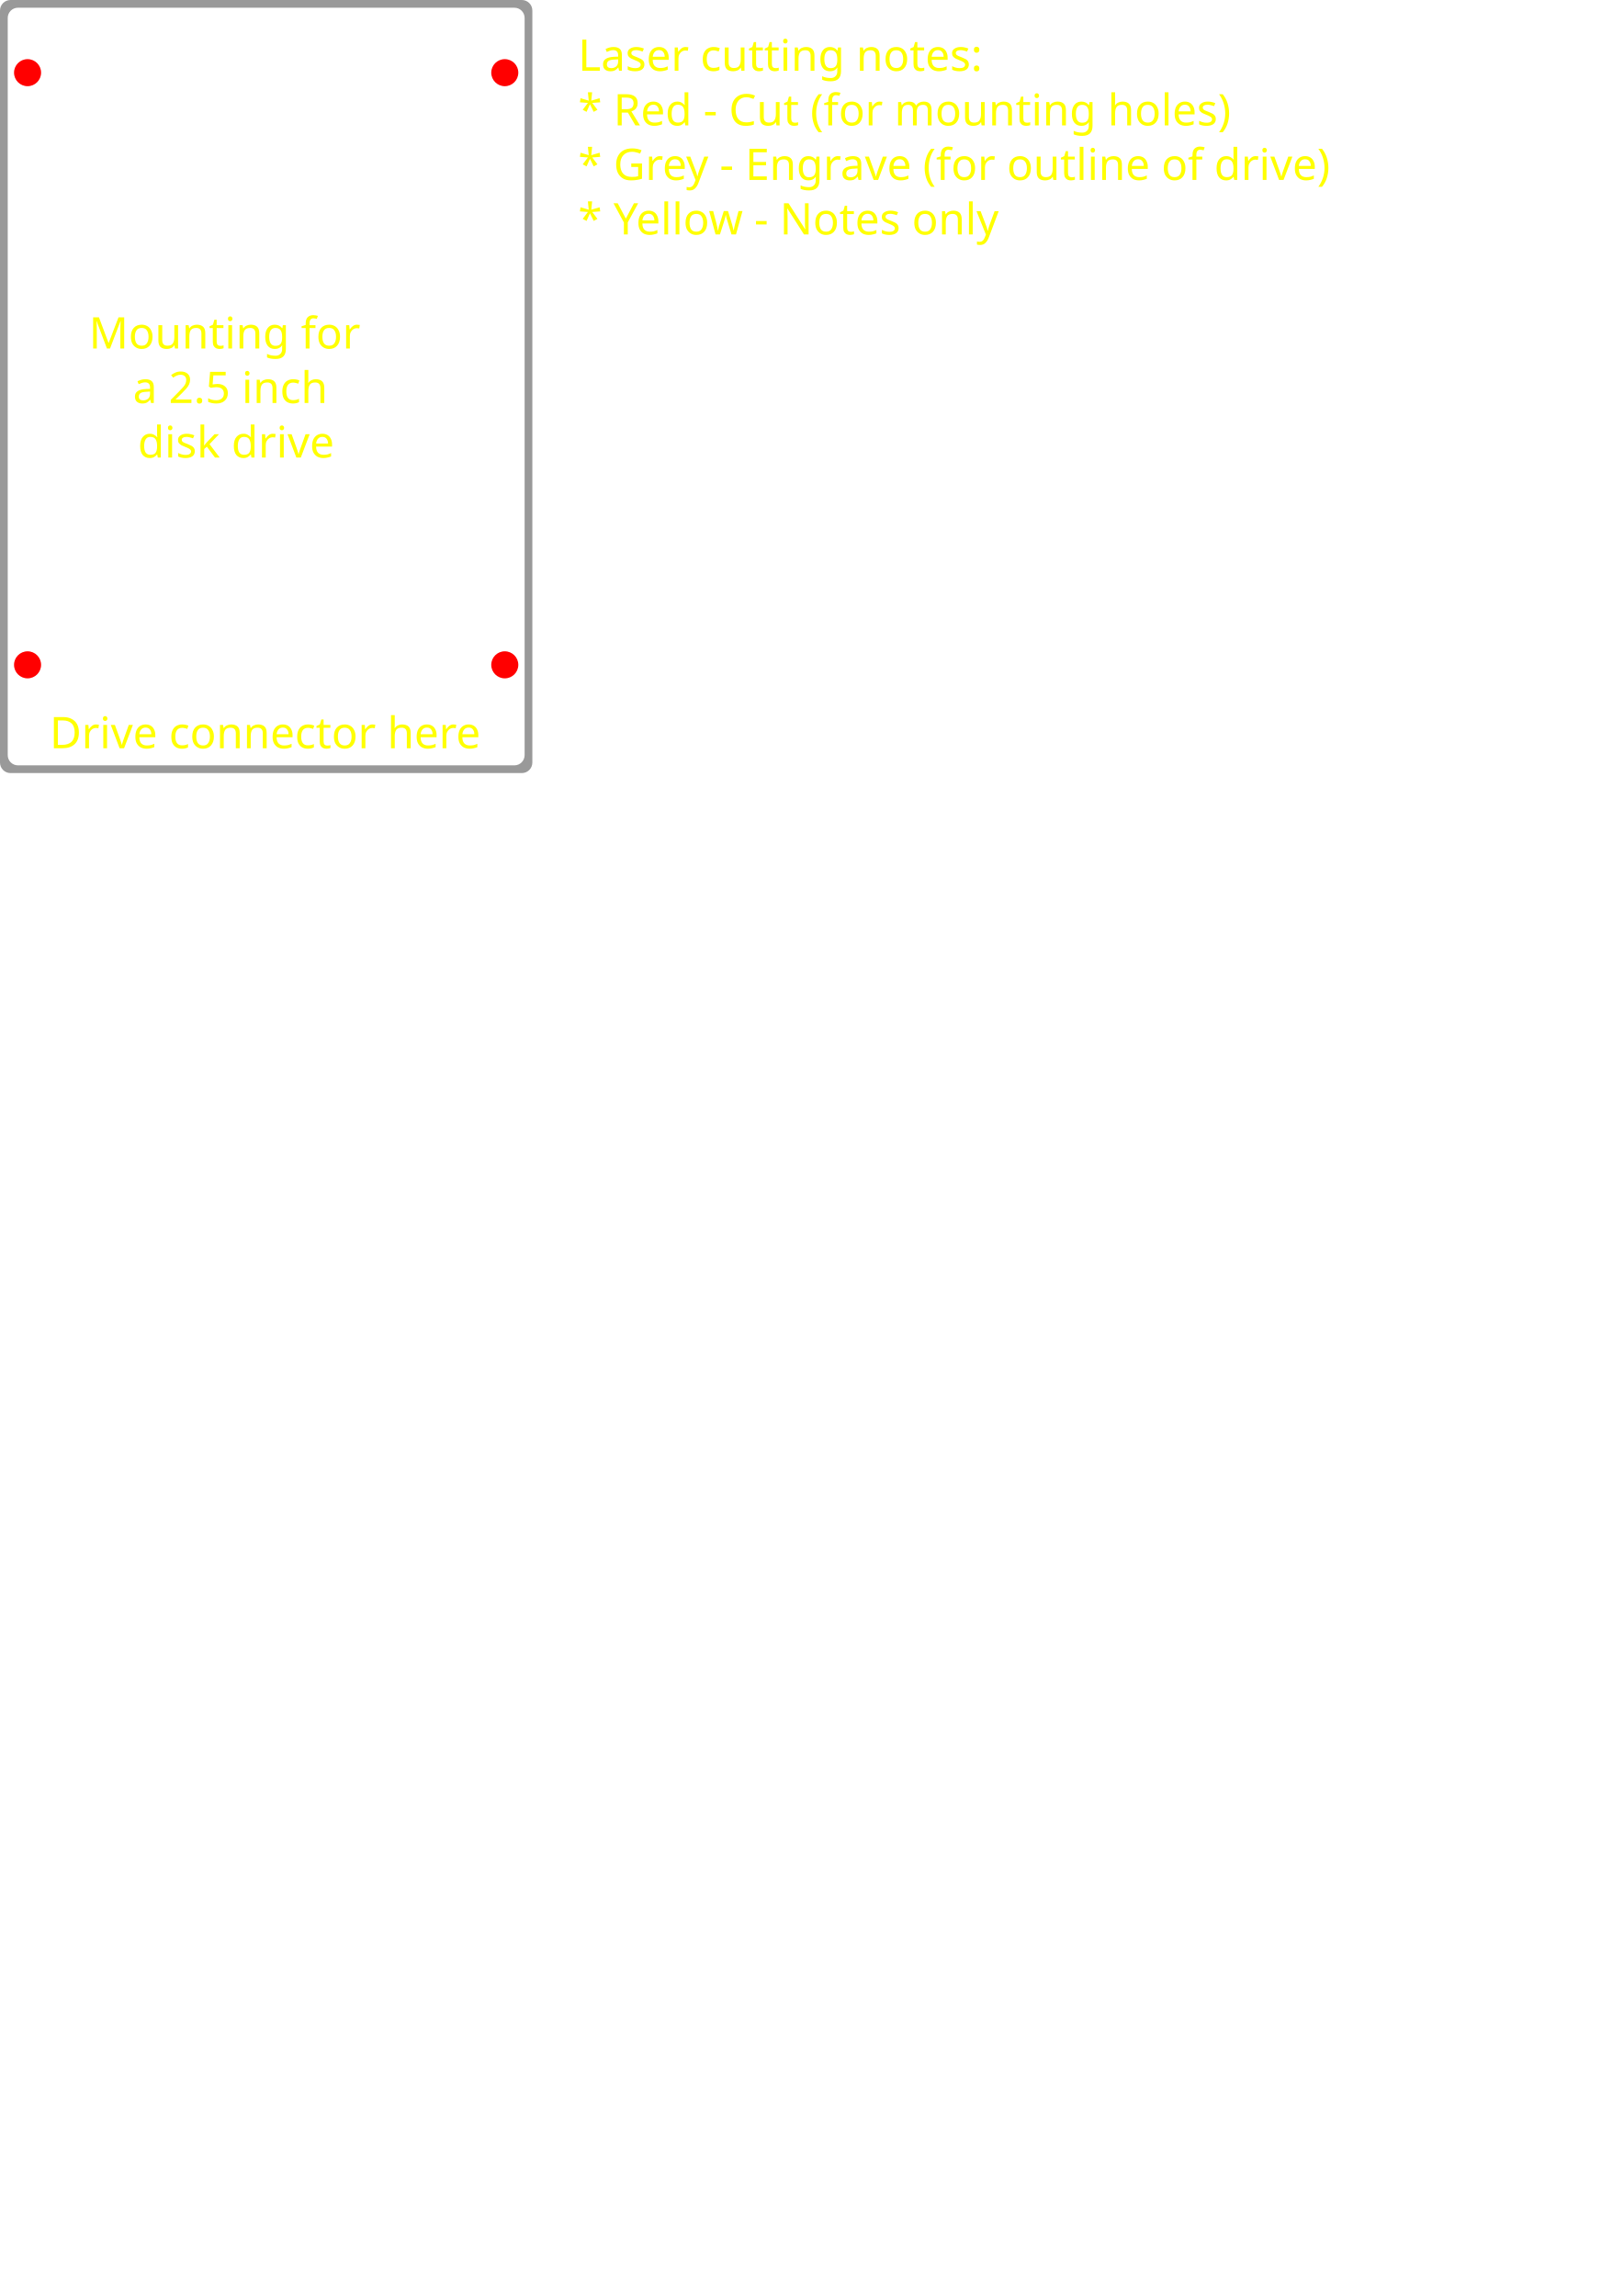
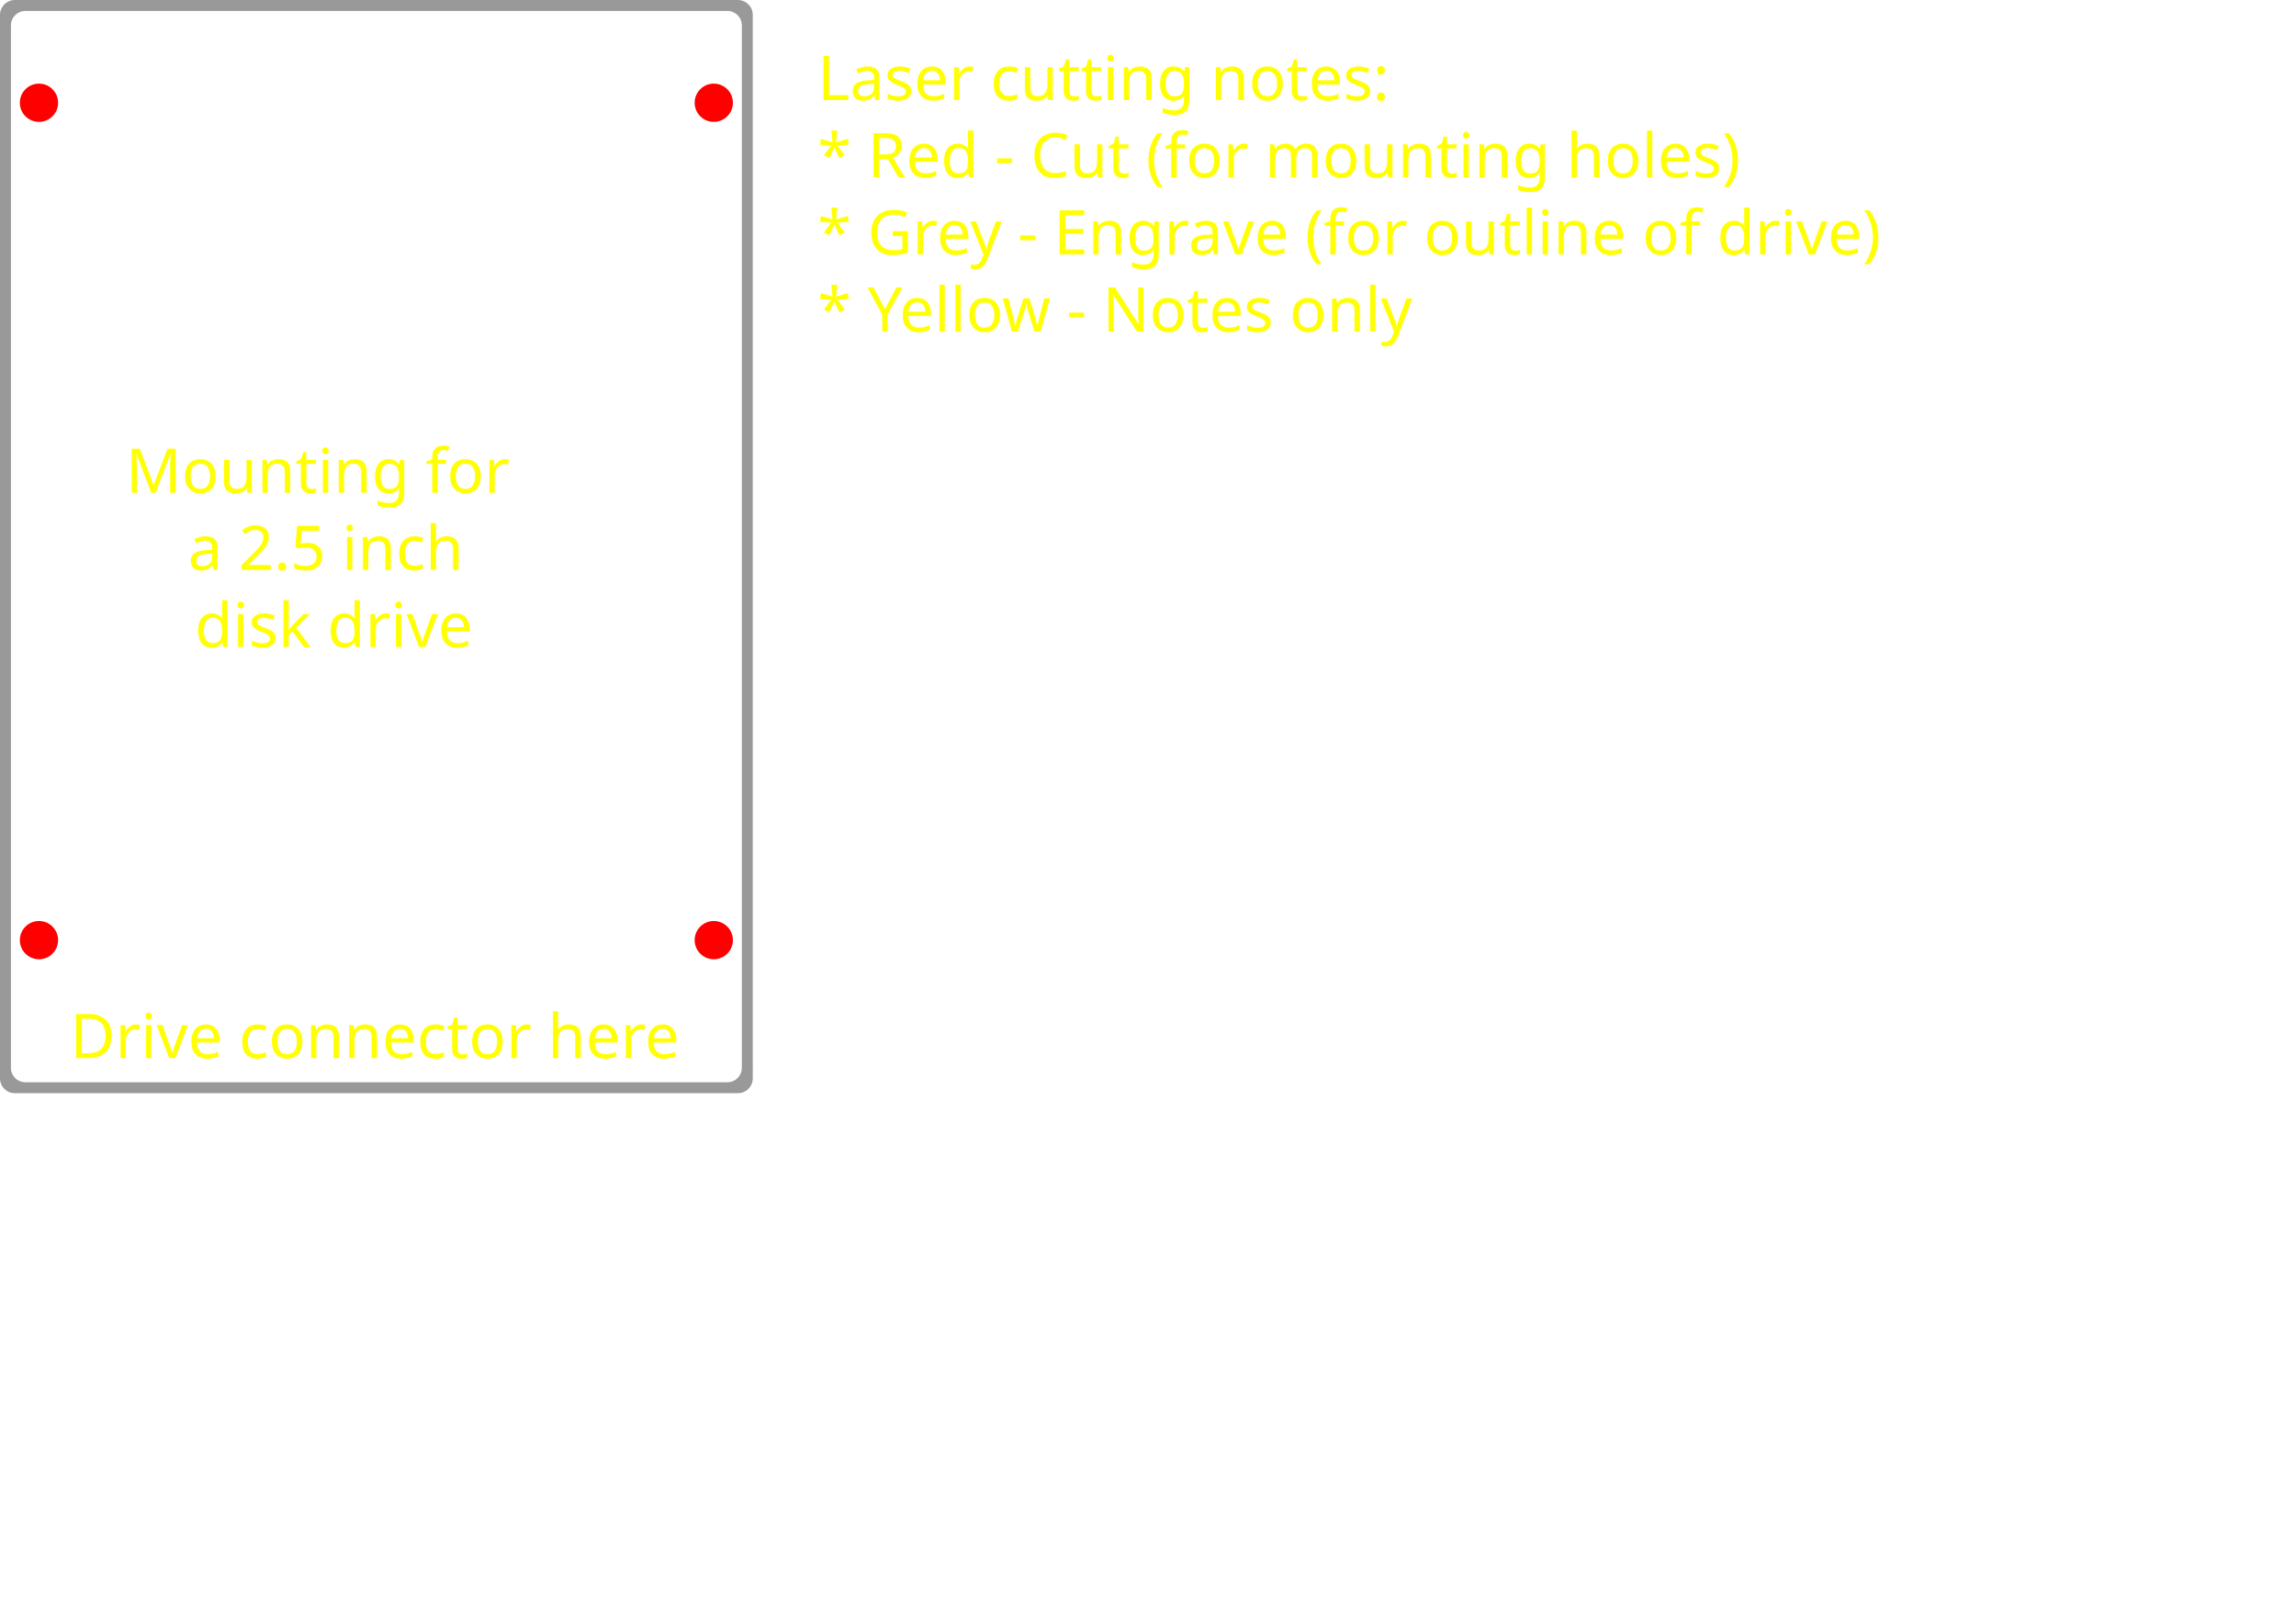
- <svg xmlns="http://www.w3.org/2000/svg" width="210mm" height="297mm" viewBox="0 0 210 297" version="1.1" id="svg5">
+ <svg xmlns="http://www.w3.org/2000/svg" width="210mm" height="148mm" viewBox="0 0 210 148" version="1.1" id="svg5">
  <defs id="defs2" />
  <g id="layer1">
    <path id="rect234" style="fill:#999999;stroke-width:0.348" d="M 68.85,1.361 C 68.85,0.607 68.243,0 67.489,0 H 1.361 C 0.607,0 0,0.607 0,1.361 v 97.279 c 0,0.754 0.607,1.361 1.361,1.361 h 66.129 c 0.754,0 1.361,-0.607 1.361,-1.361 z m -1,0.96 v 95.359 c 0,0.732 -0.589,1.321 -1.321,1.321 H 2.321 c -0.732,0 -1.321,-0.589 -1.321,-1.321 V 2.321 c 0,-0.732 0.589,-1.321 1.321,-1.321 h 64.208 c 0.732,0 1.321,0.589 1.321,1.321 z" />
    <g id="g655" transform="rotate(90,39.66752,37.36752)">
      <circle style="fill:#ff0000;stroke-width:0.424" id="path527" cx="11.7" cy="11.75" r="1.75" />
      <circle style="fill:#ff0000;stroke-width:0.424" id="path527-0" cx="88.3" cy="11.75" r="1.75" />
      <circle style="fill:#ff0000;stroke-width:0.424" id="path527-0-3" cx="11.7" cy="73.47" r="1.75" />
      <circle style="fill:#ff0000;stroke-width:0.424" id="path527-0-3-3" cx="88.3" cy="73.47" r="1.75" />
    </g>
    <text xml:space="preserve" style="font-style:normal;font-weight:normal;font-size:5.644px;line-height:1.25;font-family:sans-serif;fill:#000000;fill-opacity:1;stroke:none;stroke-width:0.265" x="74.769" y="9.16" id="text765">
      <tspan id="tspan763" style="font-size:5.644px;fill:#ffff00;stroke-width:0.265" x="74.769" y="9.16">Laser cutting notes:</tspan>
      <tspan style="font-size:5.644px;fill:#ffff00;stroke-width:0.265" x="74.769" y="16.216" id="tspan767">* Red - Cut (for mounting holes)</tspan>
      <tspan style="font-size:5.644px;fill:#ffff00;stroke-width:0.265" x="74.769" y="23.271" id="tspan769">* Grey - Engrave (for outline of drive)</tspan>
      <tspan style="font-size:5.644px;fill:#ffff00;stroke-width:0.265" x="74.769" y="30.327" id="tspan771">* Yellow - Notes only</tspan>
    </text>
    <text xml:space="preserve" style="font-style:normal;font-weight:normal;font-size:5.644px;line-height:1.25;font-family:sans-serif;fill:#000000;fill-opacity:1;stroke:none;stroke-width:0.265" x="6.423" y="96.79" id="text825">
      <tspan id="tspan823" style="font-size:5.644px;fill:#ffff00;stroke-width:0.265" x="6.423" y="96.79">Drive connector here</tspan>
    </text>
    <text xml:space="preserve" style="font-style:normal;font-weight:normal;font-size:5.644px;line-height:1.25;font-family:sans-serif;fill:#000000;fill-opacity:1;stroke:none;stroke-width:0.265" x="34.194" y="45.075" id="text825-5">
      <tspan id="tspan823-1" style="font-size:5.644px;text-align:center;text-anchor:middle;fill:#ffff00;stroke-width:0.265" x="34.194" y="45.075">Mounting for</tspan>
      <tspan style="font-size:5.644px;text-align:center;text-anchor:middle;fill:#ffff00;stroke-width:0.265" x="34.194" y="52.131" id="tspan854"> a 2.5 inch</tspan>
      <tspan style="font-size:5.644px;text-align:center;text-anchor:middle;fill:#ffff00;stroke-width:0.265" x="34.194" y="59.186" id="tspan882">disk drive</tspan>
    </text>
  </g>
</svg>
